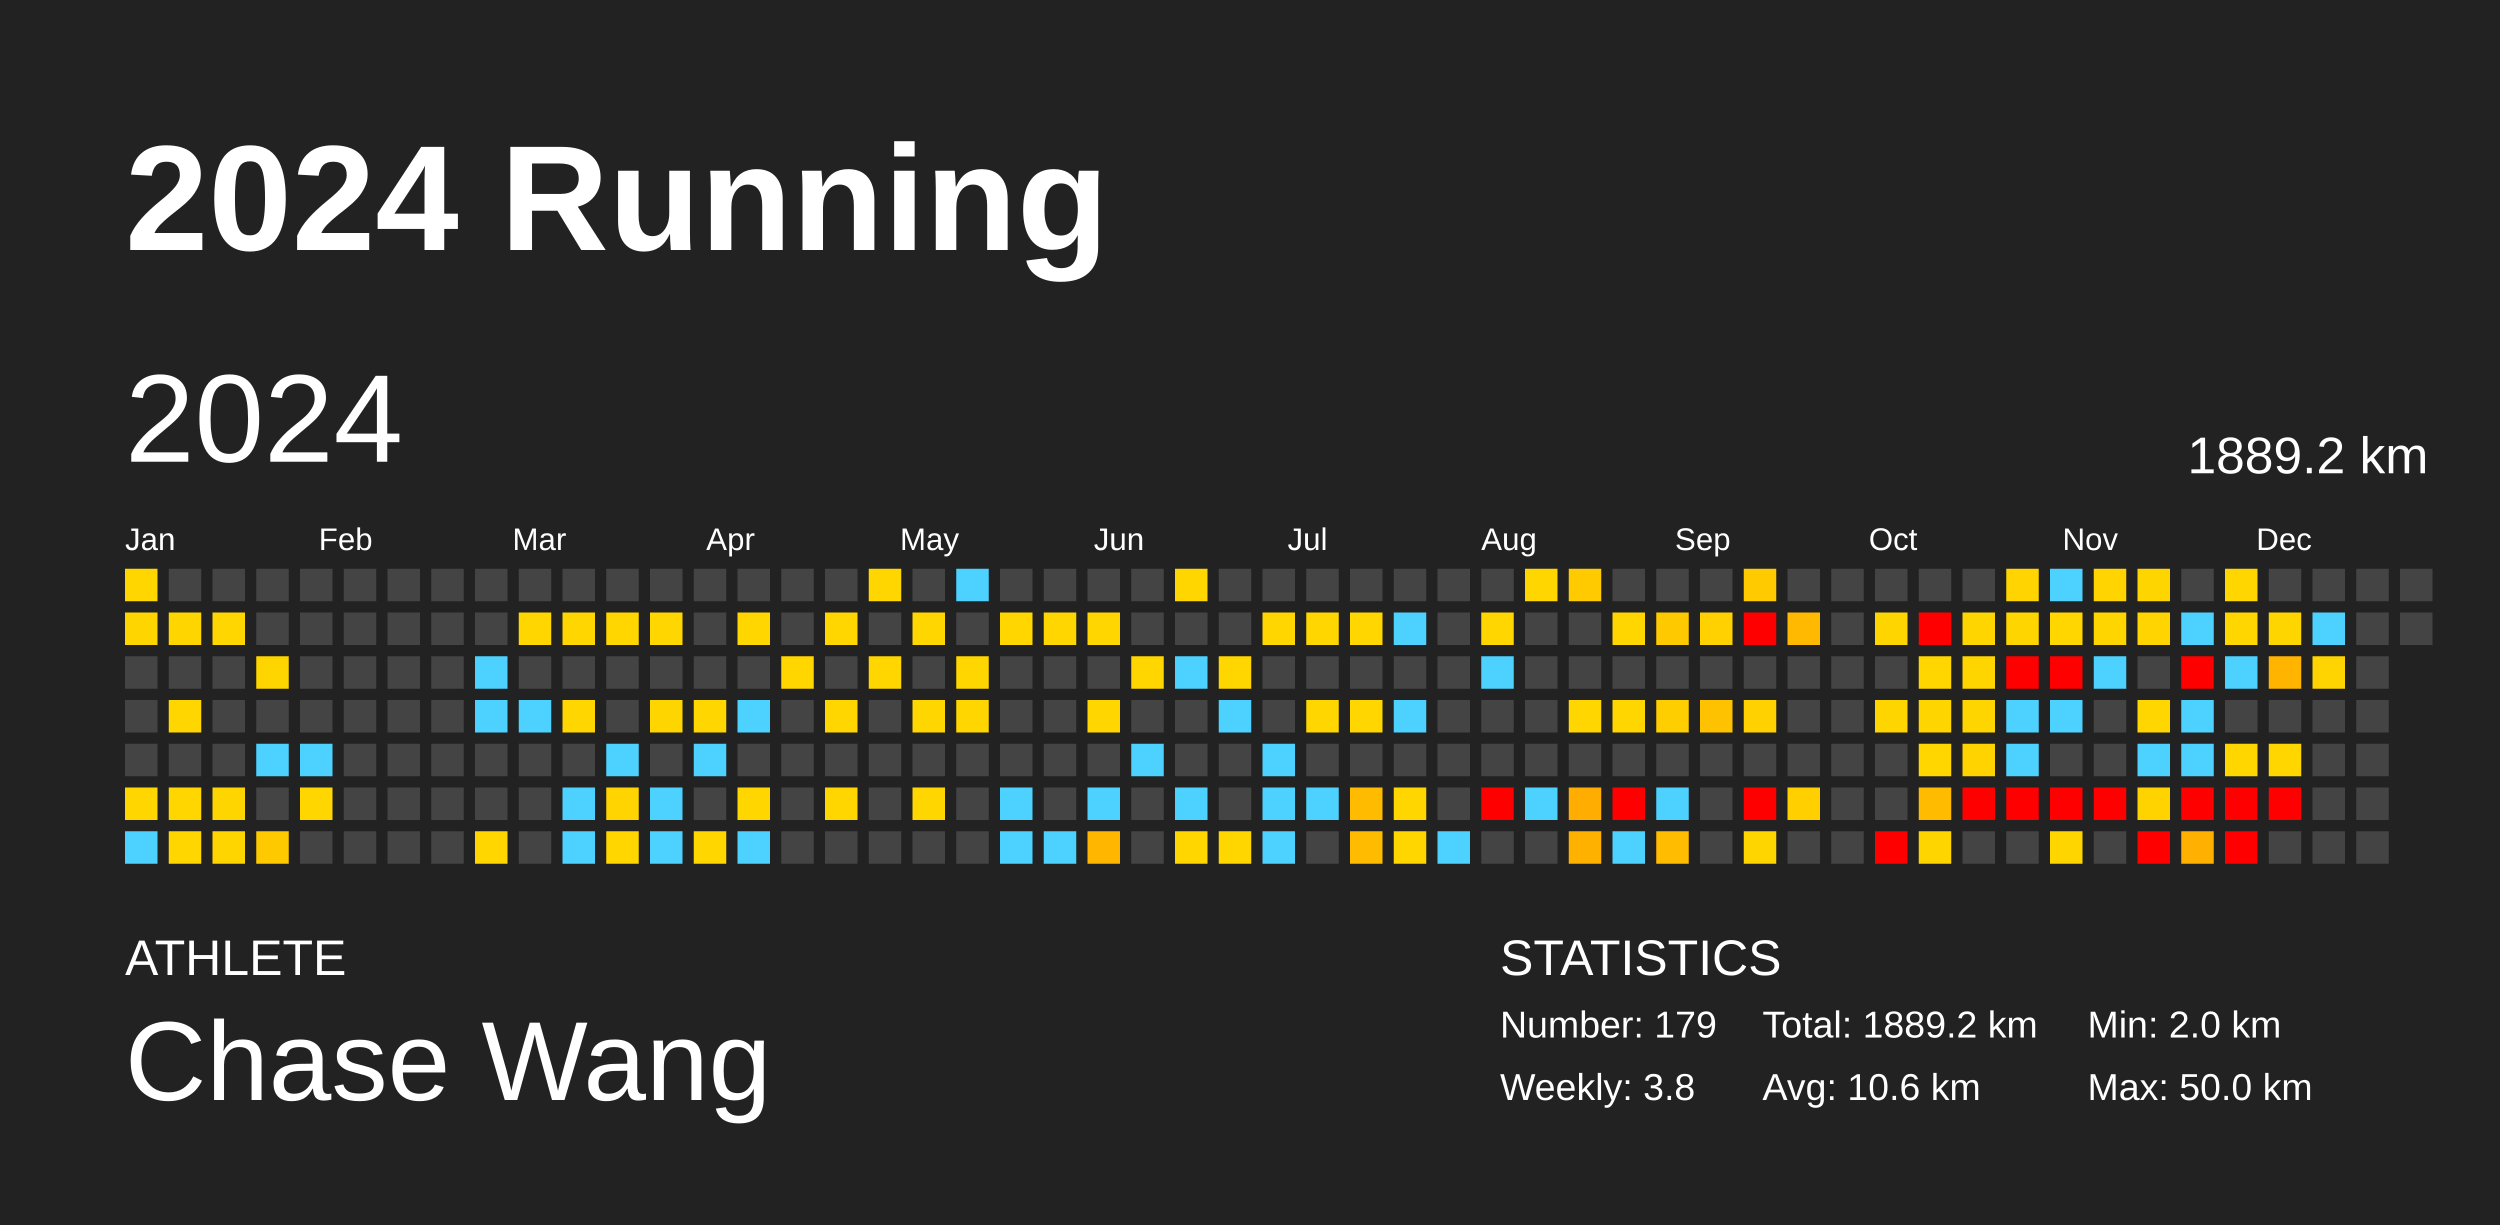
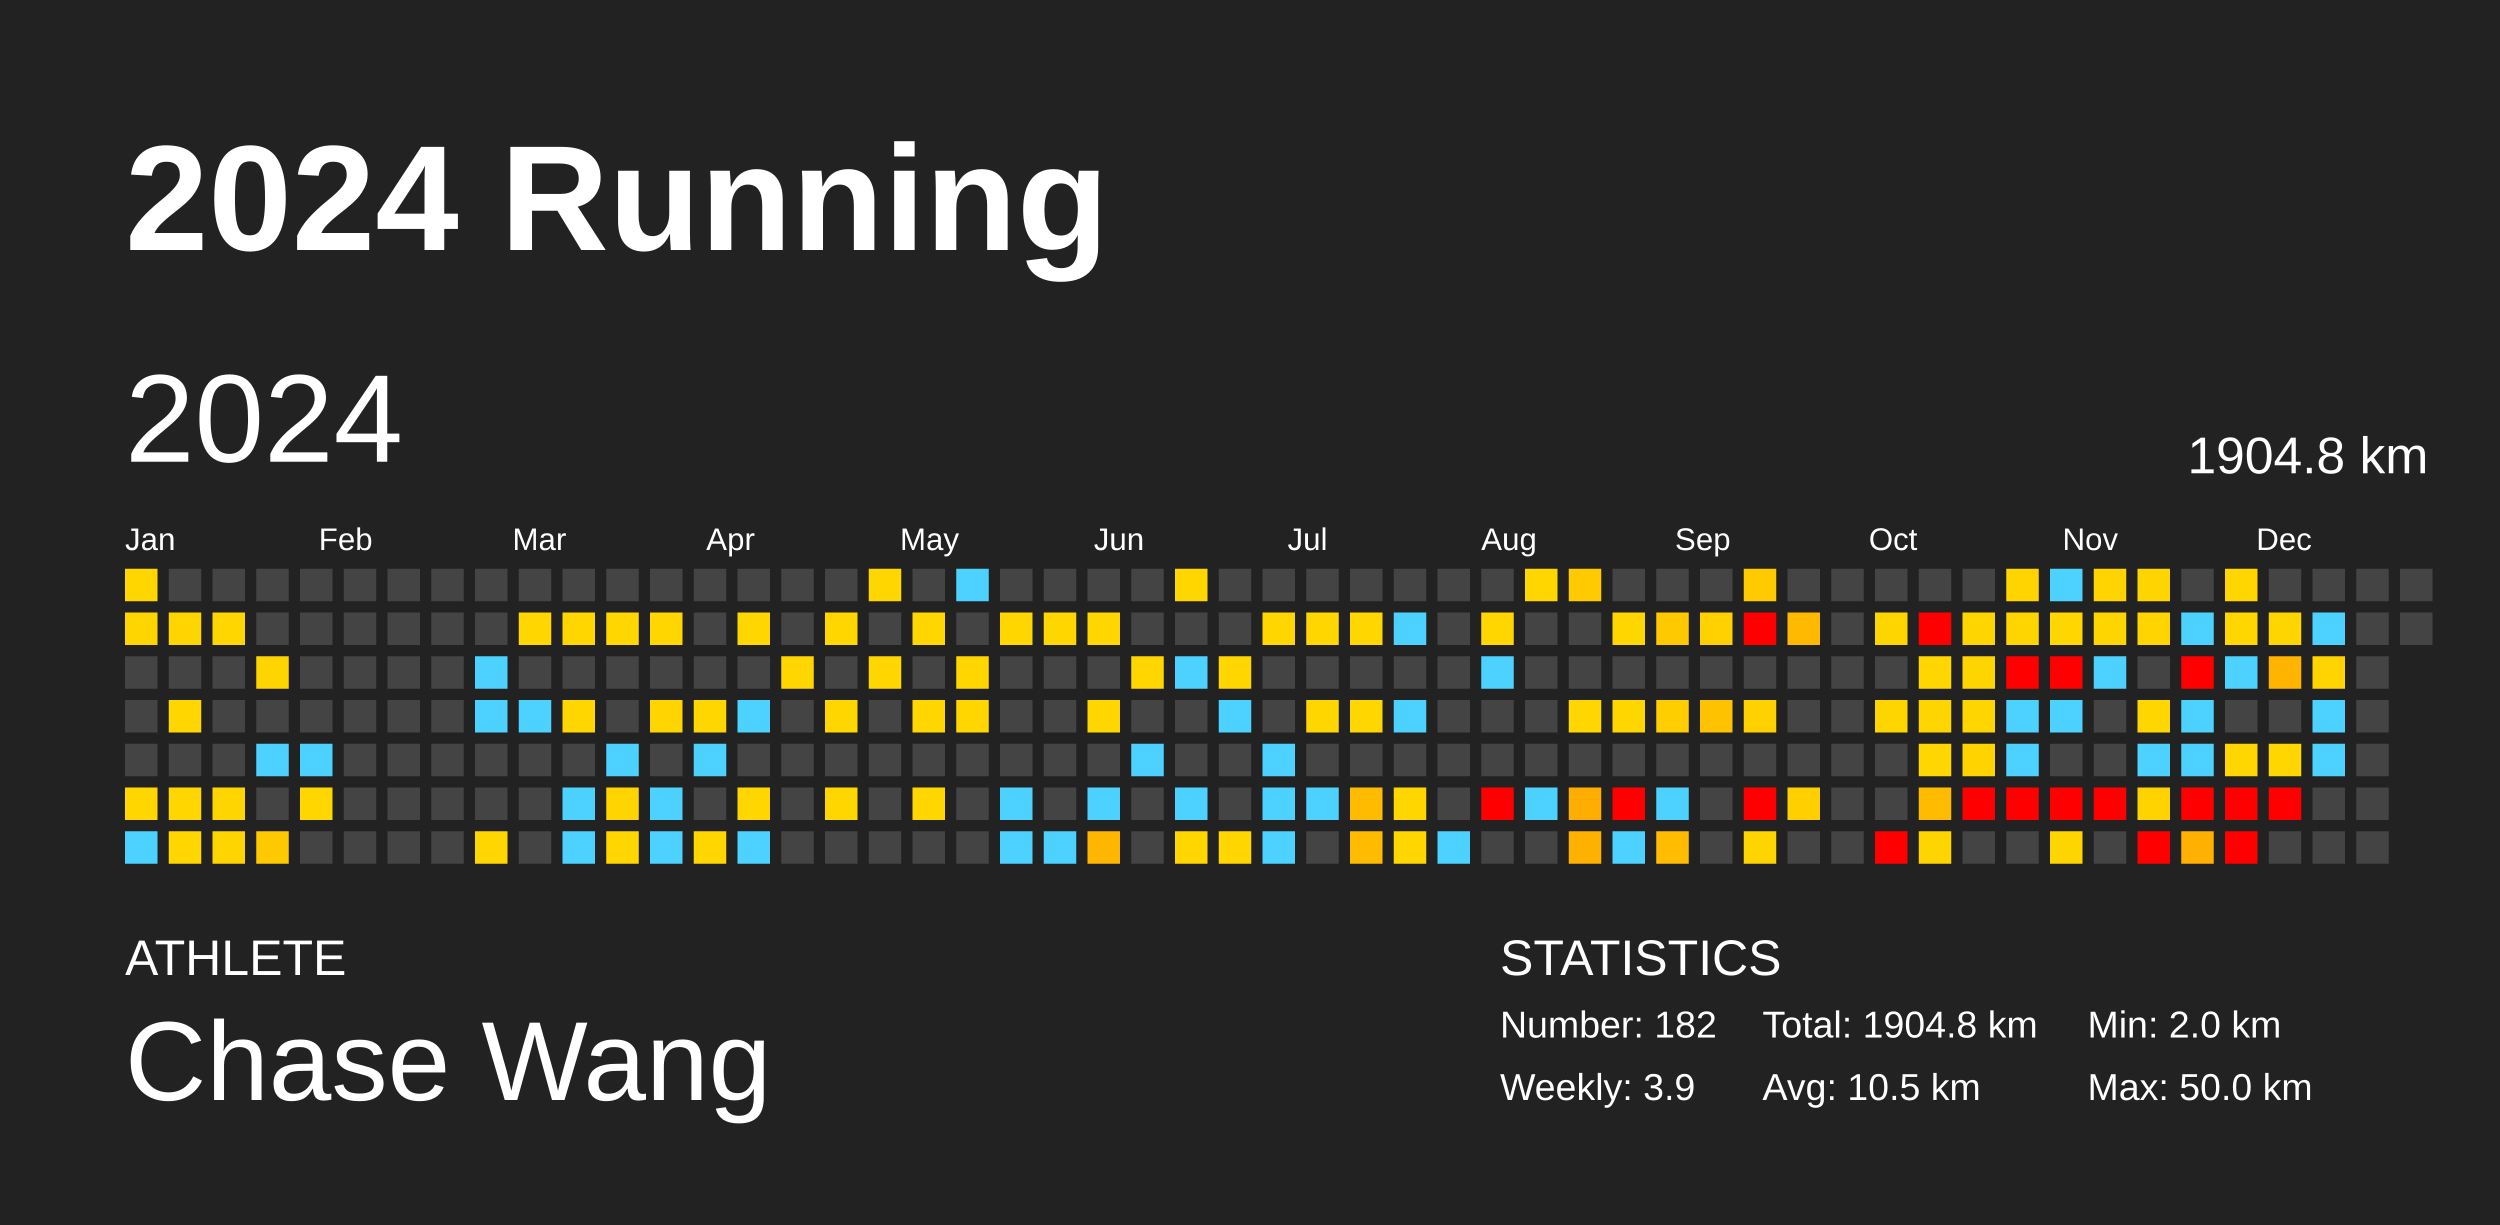
<svg xmlns="http://www.w3.org/2000/svg" baseProfile="full" height="98mm" version="1.1" viewBox="0,0,200,98" width="200mm">
  <defs />
  <rect fill="#222222" height="98" width="200" x="0" y="0" />
  <text fill="#FFFFFF" style="font-size:12px; font-family:Arial; font-weight:bold;" x="10" y="20">2024 Running</text>
  <text fill="#FFFFFF" style="font-size:4px; font-family:Arial" x="10" y="78">ATHLETE</text>
  <text fill="#FFFFFF" style="font-size:9px; font-family:Arial" x="10" y="88">Chase Wang</text>
  <text fill="#FFFFFF" style="font-size:4px; font-family:Arial" x="120" y="78">STATISTICS</text>
-   <text fill="#FFFFFF" style="font-size:3px; font-family:Arial" x="120" y="83">Number: 179</text>
-   <text fill="#FFFFFF" style="font-size:3px; font-family:Arial" x="120" y="88">Weekly: 3.8</text>
-   <text fill="#FFFFFF" style="font-size:3px; font-family:Arial" x="141" y="83">Total: 1889.2 km</text>
-   <text fill="#FFFFFF" style="font-size:3px; font-family:Arial" x="141" y="88">Avg: 10.6 km</text>
+   <text fill="#FFFFFF" style="font-size:3px; font-family:Arial" x="120" y="83">Number: 182</text>
+   <text fill="#FFFFFF" style="font-size:3px; font-family:Arial" x="120" y="88">Weekly: 3.9</text>
+   <text fill="#FFFFFF" style="font-size:3px; font-family:Arial" x="141" y="83">Total: 1904.8 km</text>
+   <text fill="#FFFFFF" style="font-size:3px; font-family:Arial" x="141" y="88">Avg: 10.5 km</text>
  <text fill="#FFFFFF" style="font-size:3px; font-family:Arial" x="167" y="83">Min: 2.0 km</text>
  <text fill="#FFFFFF" style="font-size:3px; font-family:Arial" x="167" y="88">Max: 50.0 km</text>
  <text dominant-baseline="hanging" fill="#FFFFFF" style="font-size:10.0px; font-family:Arial;" x="10" y="30">2024</text>
-   <text dominant-baseline="hanging" fill="#FFFFFF" style="font-size:4.125px; font-family:Arial;" x="175" y="35">1889.2 km</text>
+   <text dominant-baseline="hanging" fill="#FFFFFF" style="font-size:4.125px; font-family:Arial;" x="175" y="35">1904.8 km</text>
  <text fill="#FFFFFF" style="font-size:2.5px; font-family:Arial" x="10.0" y="44">Jan</text>
  <text fill="#FFFFFF" style="font-size:2.5px; font-family:Arial" x="25.5" y="44">Feb</text>
  <text fill="#FFFFFF" style="font-size:2.5px; font-family:Arial" x="41.0" y="44">Mar</text>
  <text fill="#FFFFFF" style="font-size:2.5px; font-family:Arial" x="56.5" y="44">Apr</text>
  <text fill="#FFFFFF" style="font-size:2.5px; font-family:Arial" x="72.0" y="44">May</text>
  <text fill="#FFFFFF" style="font-size:2.5px; font-family:Arial" x="87.5" y="44">Jun</text>
  <text fill="#FFFFFF" style="font-size:2.5px; font-family:Arial" x="103.0" y="44">Jul</text>
  <text fill="#FFFFFF" style="font-size:2.5px; font-family:Arial" x="118.5" y="44">Aug</text>
  <text fill="#FFFFFF" style="font-size:2.5px; font-family:Arial" x="134.0" y="44">Sep</text>
  <text fill="#FFFFFF" style="font-size:2.5px; font-family:Arial" x="149.5" y="44">Oct</text>
  <text fill="#FFFFFF" style="font-size:2.5px; font-family:Arial" x="165.0" y="44">Nov</text>
  <text fill="#FFFFFF" style="font-size:2.5px; font-family:Arial" x="180.5" y="44">Dec</text>
  <rect fill="#ffd600" height="2.6" width="2.6" x="10.0" y="45.5" />
  <rect fill="#ffd500" height="2.6" width="2.6" x="10.0" y="49.0" />
  <rect fill="#444444" height="2.6" width="2.6" x="10.0" y="52.5" />
  <rect fill="#444444" height="2.6" width="2.6" x="10.0" y="56.0" />
  <rect fill="#444444" height="2.6" width="2.6" x="10.0" y="59.5" />
  <rect fill="#ffd600" height="2.6" width="2.6" x="10.0" y="63.0" />
  <rect fill="#4dd2ff" height="2.6" width="2.6" x="10.0" y="66.5" />
  <rect fill="#444444" height="2.6" width="2.6" x="13.5" y="45.5" />
  <rect fill="#ffd500" height="2.6" width="2.6" x="13.5" y="49.0" />
  <rect fill="#444444" height="2.6" width="2.6" x="13.5" y="52.5" />
  <rect fill="#ffd600" height="2.6" width="2.6" x="13.5" y="56.0" />
  <rect fill="#444444" height="2.6" width="2.6" x="13.5" y="59.5" />
  <rect fill="#ffd600" height="2.6" width="2.6" x="13.5" y="63.0" />
  <rect fill="#ffd600" height="2.6" width="2.6" x="13.5" y="66.5" />
  <rect fill="#444444" height="2.6" width="2.6" x="17.0" y="45.5" />
  <rect fill="#ffd600" height="2.6" width="2.6" x="17.0" y="49.0" />
  <rect fill="#444444" height="2.6" width="2.6" x="17.0" y="52.5" />
  <rect fill="#444444" height="2.6" width="2.6" x="17.0" y="56.0" />
  <rect fill="#444444" height="2.6" width="2.6" x="17.0" y="59.5" />
  <rect fill="#ffd500" height="2.6" width="2.6" x="17.0" y="63.0" />
  <rect fill="#ffd500" height="2.6" width="2.6" x="17.0" y="66.5" />
  <rect fill="#444444" height="2.6" width="2.6" x="20.5" y="45.5" />
  <rect fill="#444444" height="2.6" width="2.6" x="20.5" y="49.0" />
  <rect fill="#ffd500" height="2.6" width="2.6" x="20.5" y="52.5" />
  <rect fill="#444444" height="2.6" width="2.6" x="20.5" y="56.0" />
  <rect fill="#4dd2ff" height="2.6" width="2.6" x="20.5" y="59.5" />
  <rect fill="#444444" height="2.6" width="2.6" x="20.5" y="63.0" />
  <rect fill="#ffc900" height="2.6" width="2.6" x="20.5" y="66.5" />
  <rect fill="#444444" height="2.6" width="2.6" x="24.0" y="45.5" />
  <rect fill="#444444" height="2.6" width="2.6" x="24.0" y="49.0" />
  <rect fill="#444444" height="2.6" width="2.6" x="24.0" y="52.5" />
  <rect fill="#444444" height="2.6" width="2.6" x="24.0" y="56.0" />
  <rect fill="#4dd2ff" height="2.6" width="2.6" x="24.0" y="59.5" />
  <rect fill="#ffd600" height="2.6" width="2.6" x="24.0" y="63.0" />
  <rect fill="#444444" height="2.6" width="2.6" x="24.0" y="66.5" />
  <rect fill="#444444" height="2.6" width="2.6" x="27.5" y="45.5" />
  <rect fill="#444444" height="2.6" width="2.6" x="27.5" y="49.0" />
  <rect fill="#444444" height="2.6" width="2.6" x="27.5" y="52.5" />
  <rect fill="#444444" height="2.6" width="2.6" x="27.5" y="56.0" />
  <rect fill="#444444" height="2.6" width="2.6" x="27.5" y="59.5" />
  <rect fill="#444444" height="2.6" width="2.6" x="27.5" y="63.0" />
  <rect fill="#444444" height="2.6" width="2.6" x="27.5" y="66.5" />
  <rect fill="#444444" height="2.6" width="2.6" x="31.0" y="45.5" />
  <rect fill="#444444" height="2.6" width="2.6" x="31.0" y="49.0" />
  <rect fill="#444444" height="2.6" width="2.6" x="31.0" y="52.5" />
  <rect fill="#444444" height="2.6" width="2.6" x="31.0" y="56.0" />
  <rect fill="#444444" height="2.6" width="2.6" x="31.0" y="59.5" />
  <rect fill="#444444" height="2.6" width="2.6" x="31.0" y="63.0" />
  <rect fill="#444444" height="2.6" width="2.6" x="31.0" y="66.5" />
  <rect fill="#444444" height="2.6" width="2.6" x="34.5" y="45.5" />
  <rect fill="#444444" height="2.6" width="2.6" x="34.5" y="49.0" />
  <rect fill="#444444" height="2.6" width="2.6" x="34.5" y="52.5" />
  <rect fill="#444444" height="2.6" width="2.6" x="34.5" y="56.0" />
  <rect fill="#444444" height="2.6" width="2.6" x="34.5" y="59.5" />
  <rect fill="#444444" height="2.6" width="2.6" x="34.5" y="63.0" />
  <rect fill="#444444" height="2.6" width="2.6" x="34.5" y="66.5" />
  <rect fill="#444444" height="2.6" width="2.6" x="38.0" y="45.5" />
  <rect fill="#444444" height="2.6" width="2.6" x="38.0" y="49.0" />
  <rect fill="#4dd2ff" height="2.6" width="2.6" x="38.0" y="52.5" />
  <rect fill="#4dd2ff" height="2.6" width="2.6" x="38.0" y="56.0" />
  <rect fill="#444444" height="2.6" width="2.6" x="38.0" y="59.5" />
  <rect fill="#444444" height="2.6" width="2.6" x="38.0" y="63.0" />
  <rect fill="#ffd600" height="2.6" width="2.6" x="38.0" y="66.5" />
  <rect fill="#444444" height="2.6" width="2.6" x="41.5" y="45.5" />
  <rect fill="#ffd600" height="2.6" width="2.6" x="41.5" y="49.0" />
  <rect fill="#444444" height="2.6" width="2.6" x="41.5" y="52.5" />
  <rect fill="#4dd2ff" height="2.6" width="2.6" x="41.5" y="56.0" />
  <rect fill="#444444" height="2.6" width="2.6" x="41.5" y="59.5" />
  <rect fill="#444444" height="2.6" width="2.6" x="41.5" y="63.0" />
  <rect fill="#444444" height="2.6" width="2.6" x="41.5" y="66.5" />
  <rect fill="#444444" height="2.6" width="2.6" x="45.0" y="45.5" />
  <rect fill="#ffd600" height="2.6" width="2.6" x="45.0" y="49.0" />
  <rect fill="#444444" height="2.6" width="2.6" x="45.0" y="52.5" />
  <rect fill="#ffd600" height="2.6" width="2.6" x="45.0" y="56.0" />
  <rect fill="#444444" height="2.6" width="2.6" x="45.0" y="59.5" />
  <rect fill="#4dd2ff" height="2.6" width="2.6" x="45.0" y="63.0" />
  <rect fill="#4dd2ff" height="2.6" width="2.6" x="45.0" y="66.5" />
  <rect fill="#444444" height="2.6" width="2.6" x="48.5" y="45.5" />
  <rect fill="#ffd600" height="2.6" width="2.6" x="48.5" y="49.0" />
  <rect fill="#444444" height="2.6" width="2.6" x="48.5" y="52.5" />
  <rect fill="#444444" height="2.6" width="2.6" x="48.5" y="56.0" />
  <rect fill="#4dd2ff" height="2.6" width="2.6" x="48.5" y="59.5" />
  <rect fill="#ffd400" height="2.6" width="2.6" x="48.5" y="63.0" />
  <rect fill="#ffd600" height="2.6" width="2.6" x="48.5" y="66.5" />
  <rect fill="#444444" height="2.6" width="2.6" x="52.0" y="45.5" />
  <rect fill="#ffd600" height="2.6" width="2.6" x="52.0" y="49.0" />
  <rect fill="#444444" height="2.6" width="2.6" x="52.0" y="52.5" />
  <rect fill="#ffd500" height="2.6" width="2.6" x="52.0" y="56.0" />
  <rect fill="#444444" height="2.6" width="2.6" x="52.0" y="59.5" />
  <rect fill="#4dd2ff" height="2.6" width="2.6" x="52.0" y="63.0" />
  <rect fill="#4dd2ff" height="2.6" width="2.6" x="52.0" y="66.5" />
  <rect fill="#444444" height="2.6" width="2.6" x="55.5" y="45.5" />
  <rect fill="#444444" height="2.6" width="2.6" x="55.5" y="49.0" />
  <rect fill="#444444" height="2.6" width="2.6" x="55.5" y="52.5" />
  <rect fill="#ffd600" height="2.6" width="2.6" x="55.5" y="56.0" />
  <rect fill="#4dd2ff" height="2.6" width="2.6" x="55.5" y="59.5" />
  <rect fill="#444444" height="2.6" width="2.6" x="55.5" y="63.0" />
  <rect fill="#ffd600" height="2.6" width="2.6" x="55.5" y="66.5" />
  <rect fill="#444444" height="2.6" width="2.6" x="59.0" y="45.5" />
  <rect fill="#ffd600" height="2.6" width="2.6" x="59.0" y="49.0" />
  <rect fill="#444444" height="2.6" width="2.6" x="59.0" y="52.5" />
  <rect fill="#4dd2ff" height="2.6" width="2.6" x="59.0" y="56.0" />
  <rect fill="#444444" height="2.6" width="2.6" x="59.0" y="59.5" />
  <rect fill="#ffd600" height="2.6" width="2.6" x="59.0" y="63.0" />
  <rect fill="#4dd2ff" height="2.6" width="2.6" x="59.0" y="66.5" />
  <rect fill="#444444" height="2.6" width="2.6" x="62.5" y="45.5" />
  <rect fill="#444444" height="2.6" width="2.6" x="62.5" y="49.0" />
  <rect fill="#ffd600" height="2.6" width="2.6" x="62.5" y="52.5" />
  <rect fill="#444444" height="2.6" width="2.6" x="62.5" y="56.0" />
  <rect fill="#444444" height="2.6" width="2.6" x="62.5" y="59.5" />
  <rect fill="#444444" height="2.6" width="2.6" x="62.5" y="63.0" />
  <rect fill="#444444" height="2.6" width="2.6" x="62.5" y="66.5" />
  <rect fill="#444444" height="2.6" width="2.6" x="66.0" y="45.5" />
  <rect fill="#ffd600" height="2.6" width="2.6" x="66.0" y="49.0" />
  <rect fill="#444444" height="2.6" width="2.6" x="66.0" y="52.5" />
  <rect fill="#ffd600" height="2.6" width="2.6" x="66.0" y="56.0" />
  <rect fill="#444444" height="2.6" width="2.6" x="66.0" y="59.5" />
  <rect fill="#ffd600" height="2.6" width="2.6" x="66.0" y="63.0" />
  <rect fill="#444444" height="2.6" width="2.6" x="66.0" y="66.5" />
  <rect fill="#ffd600" height="2.6" width="2.6" x="69.5" y="45.5" />
  <rect fill="#444444" height="2.6" width="2.6" x="69.5" y="49.0" />
  <rect fill="#ffd600" height="2.6" width="2.6" x="69.5" y="52.5" />
  <rect fill="#444444" height="2.6" width="2.6" x="69.5" y="56.0" />
  <rect fill="#444444" height="2.6" width="2.6" x="69.5" y="59.5" />
  <rect fill="#444444" height="2.6" width="2.6" x="69.5" y="63.0" />
  <rect fill="#444444" height="2.6" width="2.6" x="69.5" y="66.5" />
  <rect fill="#444444" height="2.6" width="2.6" x="73.0" y="45.5" />
  <rect fill="#ffd600" height="2.6" width="2.6" x="73.0" y="49.0" />
  <rect fill="#444444" height="2.6" width="2.6" x="73.0" y="52.5" />
  <rect fill="#ffd600" height="2.6" width="2.6" x="73.0" y="56.0" />
  <rect fill="#444444" height="2.6" width="2.6" x="73.0" y="59.5" />
  <rect fill="#ffd600" height="2.6" width="2.6" x="73.0" y="63.0" />
  <rect fill="#444444" height="2.6" width="2.6" x="73.0" y="66.5" />
  <rect fill="#4dd2ff" height="2.6" width="2.6" x="76.5" y="45.5" />
  <rect fill="#444444" height="2.6" width="2.6" x="76.5" y="49.0" />
  <rect fill="#ffd600" height="2.6" width="2.6" x="76.5" y="52.5" />
  <rect fill="#ffd600" height="2.6" width="2.6" x="76.5" y="56.0" />
  <rect fill="#444444" height="2.6" width="2.6" x="76.5" y="59.5" />
  <rect fill="#444444" height="2.6" width="2.6" x="76.5" y="63.0" />
  <rect fill="#444444" height="2.6" width="2.6" x="76.5" y="66.5" />
  <rect fill="#444444" height="2.6" width="2.6" x="80.0" y="45.5" />
  <rect fill="#ffd600" height="2.6" width="2.6" x="80.0" y="49.0" />
  <rect fill="#444444" height="2.6" width="2.6" x="80.0" y="52.5" />
  <rect fill="#444444" height="2.6" width="2.6" x="80.0" y="56.0" />
  <rect fill="#444444" height="2.6" width="2.6" x="80.0" y="59.5" />
  <rect fill="#4dd2ff" height="2.6" width="2.6" x="80.0" y="63.0" />
  <rect fill="#4dd2ff" height="2.6" width="2.6" x="80.0" y="66.5" />
  <rect fill="#444444" height="2.6" width="2.6" x="83.5" y="45.5" />
  <rect fill="#ffd600" height="2.6" width="2.6" x="83.5" y="49.0" />
  <rect fill="#444444" height="2.6" width="2.6" x="83.5" y="52.5" />
  <rect fill="#444444" height="2.6" width="2.6" x="83.5" y="56.0" />
  <rect fill="#444444" height="2.6" width="2.6" x="83.5" y="59.5" />
  <rect fill="#444444" height="2.6" width="2.6" x="83.5" y="63.0" />
  <rect fill="#4dd2ff" height="2.6" width="2.6" x="83.5" y="66.5" />
  <rect fill="#444444" height="2.6" width="2.6" x="87.0" y="45.5" />
  <rect fill="#ffd600" height="2.6" width="2.6" x="87.0" y="49.0" />
  <rect fill="#444444" height="2.6" width="2.6" x="87.0" y="52.5" />
  <rect fill="#ffd600" height="2.6" width="2.6" x="87.0" y="56.0" />
  <rect fill="#444444" height="2.6" width="2.6" x="87.0" y="59.5" />
  <rect fill="#4dd2ff" height="2.6" width="2.6" x="87.0" y="63.0" />
  <rect fill="#ffb600" height="2.6" width="2.6" x="87.0" y="66.5" />
  <rect fill="#444444" height="2.6" width="2.6" x="90.5" y="45.5" />
  <rect fill="#444444" height="2.6" width="2.6" x="90.5" y="49.0" />
  <rect fill="#ffd600" height="2.6" width="2.6" x="90.5" y="52.5" />
  <rect fill="#444444" height="2.6" width="2.6" x="90.5" y="56.0" />
  <rect fill="#4dd2ff" height="2.6" width="2.6" x="90.5" y="59.5" />
  <rect fill="#444444" height="2.6" width="2.6" x="90.5" y="63.0" />
  <rect fill="#444444" height="2.6" width="2.6" x="90.5" y="66.5" />
  <rect fill="#ffd600" height="2.6" width="2.6" x="94.0" y="45.5" />
  <rect fill="#444444" height="2.6" width="2.6" x="94.0" y="49.0" />
  <rect fill="#4dd2ff" height="2.6" width="2.6" x="94.0" y="52.5" />
  <rect fill="#444444" height="2.6" width="2.6" x="94.0" y="56.0" />
  <rect fill="#444444" height="2.6" width="2.6" x="94.0" y="59.5" />
  <rect fill="#4dd2ff" height="2.6" width="2.6" x="94.0" y="63.0" />
  <rect fill="#ffd600" height="2.6" width="2.6" x="94.0" y="66.5" />
  <rect fill="#444444" height="2.6" width="2.6" x="97.5" y="45.5" />
  <rect fill="#444444" height="2.6" width="2.6" x="97.5" y="49.0" />
  <rect fill="#ffd600" height="2.6" width="2.6" x="97.5" y="52.5" />
  <rect fill="#4dd2ff" height="2.6" width="2.6" x="97.5" y="56.0" />
  <rect fill="#444444" height="2.6" width="2.6" x="97.5" y="59.5" />
  <rect fill="#444444" height="2.6" width="2.6" x="97.5" y="63.0" />
  <rect fill="#ffd600" height="2.6" width="2.6" x="97.5" y="66.5" />
  <rect fill="#444444" height="2.6" width="2.6" x="101.0" y="45.5" />
  <rect fill="#ffd600" height="2.6" width="2.6" x="101.0" y="49.0" />
  <rect fill="#444444" height="2.6" width="2.6" x="101.0" y="52.5" />
  <rect fill="#444444" height="2.6" width="2.6" x="101.0" y="56.0" />
  <rect fill="#4dd2ff" height="2.6" width="2.6" x="101.0" y="59.5" />
  <rect fill="#4dd2ff" height="2.6" width="2.6" x="101.0" y="63.0" />
  <rect fill="#4dd2ff" height="2.6" width="2.6" x="101.0" y="66.5" />
  <rect fill="#444444" height="2.6" width="2.6" x="104.5" y="45.5" />
  <rect fill="#ffd600" height="2.6" width="2.6" x="104.5" y="49.0" />
  <rect fill="#444444" height="2.6" width="2.6" x="104.5" y="52.5" />
  <rect fill="#ffd600" height="2.6" width="2.6" x="104.5" y="56.0" />
  <rect fill="#444444" height="2.6" width="2.6" x="104.5" y="59.5" />
  <rect fill="#4dd2ff" height="2.6" width="2.6" x="104.5" y="63.0" />
  <rect fill="#444444" height="2.6" width="2.6" x="104.5" y="66.5" />
  <rect fill="#444444" height="2.6" width="2.6" x="108.0" y="45.5" />
  <rect fill="#ffd600" height="2.6" width="2.6" x="108.0" y="49.0" />
  <rect fill="#444444" height="2.6" width="2.6" x="108.0" y="52.5" />
  <rect fill="#ffd600" height="2.6" width="2.6" x="108.0" y="56.0" />
  <rect fill="#444444" height="2.6" width="2.6" x="108.0" y="59.5" />
  <rect fill="#ffbb00" height="2.6" width="2.6" x="108.0" y="63.0" />
  <rect fill="#ffbb00" height="2.6" width="2.6" x="108.0" y="66.5" />
  <rect fill="#444444" height="2.6" width="2.6" x="111.5" y="45.5" />
  <rect fill="#4dd2ff" height="2.6" width="2.6" x="111.5" y="49.0" />
  <rect fill="#444444" height="2.6" width="2.6" x="111.5" y="52.5" />
  <rect fill="#4dd2ff" height="2.6" width="2.6" x="111.5" y="56.0" />
  <rect fill="#444444" height="2.6" width="2.6" x="111.5" y="59.5" />
  <rect fill="#ffd600" height="2.6" width="2.6" x="111.5" y="63.0" />
  <rect fill="#ffd600" height="2.6" width="2.6" x="111.5" y="66.5" />
  <rect fill="#444444" height="2.6" width="2.6" x="115.0" y="45.5" />
  <rect fill="#444444" height="2.6" width="2.6" x="115.0" y="49.0" />
  <rect fill="#444444" height="2.6" width="2.6" x="115.0" y="52.5" />
  <rect fill="#444444" height="2.6" width="2.6" x="115.0" y="56.0" />
  <rect fill="#444444" height="2.6" width="2.6" x="115.0" y="59.5" />
  <rect fill="#444444" height="2.6" width="2.6" x="115.0" y="63.0" />
  <rect fill="#4dd2ff" height="2.6" width="2.6" x="115.0" y="66.5" />
  <rect fill="#444444" height="2.6" width="2.6" x="118.5" y="45.5" />
  <rect fill="#ffd600" height="2.6" width="2.6" x="118.5" y="49.0" />
  <rect fill="#4dd2ff" height="2.6" width="2.6" x="118.5" y="52.5" />
  <rect fill="#444444" height="2.6" width="2.6" x="118.5" y="56.0" />
  <rect fill="#444444" height="2.6" width="2.6" x="118.5" y="59.5" />
  <rect fill="red" height="2.6" width="2.6" x="118.5" y="63.0" />
  <rect fill="#444444" height="2.6" width="2.6" x="118.5" y="66.5" />
  <rect fill="#ffd600" height="2.6" width="2.6" x="122.0" y="45.5" />
  <rect fill="#444444" height="2.6" width="2.6" x="122.0" y="49.0" />
  <rect fill="#444444" height="2.6" width="2.6" x="122.0" y="52.5" />
  <rect fill="#444444" height="2.6" width="2.6" x="122.0" y="56.0" />
  <rect fill="#444444" height="2.6" width="2.6" x="122.0" y="59.5" />
  <rect fill="#4dd2ff" height="2.6" width="2.6" x="122.0" y="63.0" />
  <rect fill="#444444" height="2.6" width="2.6" x="122.0" y="66.5" />
  <rect fill="#ffcb00" height="2.6" width="2.6" x="125.5" y="45.5" />
  <rect fill="#444444" height="2.6" width="2.6" x="125.5" y="49.0" />
  <rect fill="#444444" height="2.6" width="2.6" x="125.5" y="52.5" />
  <rect fill="#ffd600" height="2.6" width="2.6" x="125.5" y="56.0" />
  <rect fill="#444444" height="2.6" width="2.6" x="125.5" y="59.5" />
  <rect fill="#ffad00" height="2.6" width="2.6" x="125.5" y="63.0" />
  <rect fill="#ffb100" height="2.6" width="2.6" x="125.5" y="66.5" />
  <rect fill="#444444" height="2.6" width="2.6" x="129.0" y="45.5" />
  <rect fill="#ffd600" height="2.6" width="2.6" x="129.0" y="49.0" />
  <rect fill="#444444" height="2.6" width="2.6" x="129.0" y="52.5" />
  <rect fill="#ffd600" height="2.6" width="2.6" x="129.0" y="56.0" />
  <rect fill="#444444" height="2.6" width="2.6" x="129.0" y="59.5" />
  <rect fill="red" height="2.6" width="2.6" x="129.0" y="63.0" />
  <rect fill="#4dd2ff" height="2.6" width="2.6" x="129.0" y="66.5" />
  <rect fill="#444444" height="2.6" width="2.6" x="132.5" y="45.5" />
  <rect fill="#ffc900" height="2.6" width="2.6" x="132.5" y="49.0" />
  <rect fill="#444444" height="2.6" width="2.6" x="132.5" y="52.5" />
  <rect fill="#ffce00" height="2.6" width="2.6" x="132.5" y="56.0" />
  <rect fill="#444444" height="2.6" width="2.6" x="132.5" y="59.5" />
  <rect fill="#4dd2ff" height="2.6" width="2.6" x="132.5" y="63.0" />
  <rect fill="#ffbc00" height="2.6" width="2.6" x="132.5" y="66.5" />
  <rect fill="#444444" height="2.6" width="2.6" x="136.0" y="45.5" />
  <rect fill="#ffd100" height="2.6" width="2.6" x="136.0" y="49.0" />
  <rect fill="#444444" height="2.6" width="2.6" x="136.0" y="52.5" />
  <rect fill="#ffc200" height="2.6" width="2.6" x="136.0" y="56.0" />
  <rect fill="#444444" height="2.6" width="2.6" x="136.0" y="59.5" />
  <rect fill="#444444" height="2.6" width="2.6" x="136.0" y="63.0" />
  <rect fill="#444444" height="2.6" width="2.6" x="136.0" y="66.5" />
  <rect fill="#ffcb00" height="2.6" width="2.6" x="139.5" y="45.5" />
  <rect fill="red" height="2.6" width="2.6" x="139.5" y="49.0" />
  <rect fill="#444444" height="2.6" width="2.6" x="139.5" y="52.5" />
  <rect fill="#ffd100" height="2.6" width="2.6" x="139.5" y="56.0" />
  <rect fill="#444444" height="2.6" width="2.6" x="139.5" y="59.5" />
  <rect fill="red" height="2.6" width="2.6" x="139.5" y="63.0" />
  <rect fill="#ffd500" height="2.6" width="2.6" x="139.5" y="66.5" />
  <rect fill="#444444" height="2.6" width="2.6" x="143.0" y="45.5" />
  <rect fill="#ffb900" height="2.6" width="2.6" x="143.0" y="49.0" />
  <rect fill="#444444" height="2.6" width="2.6" x="143.0" y="52.5" />
  <rect fill="#444444" height="2.6" width="2.6" x="143.0" y="56.0" />
  <rect fill="#444444" height="2.6" width="2.6" x="143.0" y="59.5" />
  <rect fill="#ffcf00" height="2.6" width="2.6" x="143.0" y="63.0" />
  <rect fill="#444444" height="2.6" width="2.6" x="143.0" y="66.5" />
  <rect fill="#444444" height="2.6" width="2.6" x="146.5" y="45.5" />
  <rect fill="#444444" height="2.6" width="2.6" x="146.5" y="49.0" />
  <rect fill="#444444" height="2.6" width="2.6" x="146.5" y="52.5" />
  <rect fill="#444444" height="2.6" width="2.6" x="146.5" y="56.0" />
  <rect fill="#444444" height="2.6" width="2.6" x="146.5" y="59.5" />
  <rect fill="#444444" height="2.6" width="2.6" x="146.5" y="63.0" />
  <rect fill="#444444" height="2.6" width="2.6" x="146.5" y="66.5" />
  <rect fill="#444444" height="2.6" width="2.6" x="150.0" y="45.5" />
  <rect fill="#ffd500" height="2.6" width="2.6" x="150.0" y="49.0" />
  <rect fill="#444444" height="2.6" width="2.6" x="150.0" y="52.5" />
  <rect fill="#ffd500" height="2.6" width="2.6" x="150.0" y="56.0" />
  <rect fill="#444444" height="2.6" width="2.6" x="150.0" y="59.5" />
  <rect fill="#444444" height="2.6" width="2.6" x="150.0" y="63.0" />
  <rect fill="red" height="2.6" width="2.6" x="150.0" y="66.5" />
  <rect fill="#444444" height="2.6" width="2.6" x="153.5" y="45.5" />
  <rect fill="red" height="2.6" width="2.6" x="153.5" y="49.0" />
  <rect fill="#ffd600" height="2.6" width="2.6" x="153.5" y="52.5" />
  <rect fill="#ffd500" height="2.6" width="2.6" x="153.5" y="56.0" />
  <rect fill="#ffd600" height="2.6" width="2.6" x="153.5" y="59.5" />
  <rect fill="#ffbb00" height="2.6" width="2.6" x="153.5" y="63.0" />
  <rect fill="#ffd500" height="2.6" width="2.6" x="153.5" y="66.5" />
  <rect fill="#444444" height="2.6" width="2.6" x="157.0" y="45.5" />
  <rect fill="#ffd500" height="2.6" width="2.6" x="157.0" y="49.0" />
  <rect fill="#ffd500" height="2.6" width="2.6" x="157.0" y="52.5" />
  <rect fill="#ffd500" height="2.6" width="2.6" x="157.0" y="56.0" />
  <rect fill="#ffd300" height="2.6" width="2.6" x="157.0" y="59.5" />
  <rect fill="red" height="2.6" width="2.6" x="157.0" y="63.0" />
  <rect fill="#444444" height="2.6" width="2.6" x="157.0" y="66.5" />
  <rect fill="#ffd400" height="2.6" width="2.6" x="160.5" y="45.5" />
  <rect fill="#ffd500" height="2.6" width="2.6" x="160.5" y="49.0" />
  <rect fill="red" height="2.6" width="2.6" x="160.5" y="52.5" />
  <rect fill="#4dd2ff" height="2.6" width="2.6" x="160.5" y="56.0" />
  <rect fill="#4dd2ff" height="2.6" width="2.6" x="160.5" y="59.5" />
  <rect fill="red" height="2.6" width="2.6" x="160.5" y="63.0" />
  <rect fill="#444444" height="2.6" width="2.6" x="160.5" y="66.5" />
  <rect fill="#4dd2ff" height="2.6" width="2.6" x="164.0" y="45.5" />
  <rect fill="#ffd600" height="2.6" width="2.6" x="164.0" y="49.0" />
  <rect fill="red" height="2.6" width="2.6" x="164.0" y="52.5" />
  <rect fill="#4dd2ff" height="2.6" width="2.6" x="164.0" y="56.0" />
  <rect fill="#444444" height="2.6" width="2.6" x="164.0" y="59.5" />
  <rect fill="red" height="2.6" width="2.6" x="164.0" y="63.0" />
  <rect fill="#ffd500" height="2.6" width="2.6" x="164.0" y="66.5" />
  <rect fill="#ffd400" height="2.6" width="2.6" x="167.5" y="45.5" />
  <rect fill="#ffd500" height="2.6" width="2.6" x="167.5" y="49.0" />
  <rect fill="#4dd2ff" height="2.6" width="2.6" x="167.5" y="52.5" />
  <rect fill="#444444" height="2.6" width="2.6" x="167.5" y="56.0" />
  <rect fill="#444444" height="2.6" width="2.6" x="167.5" y="59.5" />
  <rect fill="red" height="2.6" width="2.6" x="167.5" y="63.0" />
  <rect fill="#444444" height="2.6" width="2.6" x="167.5" y="66.5" />
  <rect fill="#ffd500" height="2.6" width="2.6" x="171.0" y="45.5" />
  <rect fill="#ffd400" height="2.6" width="2.6" x="171.0" y="49.0" />
  <rect fill="#444444" height="2.6" width="2.6" x="171.0" y="52.5" />
  <rect fill="#ffd600" height="2.6" width="2.6" x="171.0" y="56.0" />
  <rect fill="#4dd2ff" height="2.6" width="2.6" x="171.0" y="59.5" />
  <rect fill="#ffd300" height="2.6" width="2.6" x="171.0" y="63.0" />
  <rect fill="red" height="2.6" width="2.6" x="171.0" y="66.5" />
  <rect fill="#444444" height="2.6" width="2.6" x="174.5" y="45.5" />
  <rect fill="#4dd2ff" height="2.6" width="2.6" x="174.5" y="49.0" />
  <rect fill="red" height="2.6" width="2.6" x="174.5" y="52.5" />
  <rect fill="#4dd2ff" height="2.6" width="2.6" x="174.5" y="56.0" />
  <rect fill="#4dd2ff" height="2.6" width="2.6" x="174.5" y="59.5" />
  <rect fill="red" height="2.6" width="2.6" x="174.5" y="63.0" />
  <rect fill="#ffb000" height="2.6" width="2.6" x="174.5" y="66.5" />
  <rect fill="#ffd600" height="2.6" width="2.6" x="178.0" y="45.5" />
  <rect fill="#ffd600" height="2.6" width="2.6" x="178.0" y="49.0" />
  <rect fill="#4dd2ff" height="2.6" width="2.6" x="178.0" y="52.5" />
  <rect fill="#444444" height="2.6" width="2.6" x="178.0" y="56.0" />
  <rect fill="#ffd600" height="2.6" width="2.6" x="178.0" y="59.5" />
  <rect fill="red" height="2.6" width="2.6" x="178.0" y="63.0" />
  <rect fill="red" height="2.6" width="2.6" x="178.0" y="66.5" />
  <rect fill="#444444" height="2.6" width="2.6" x="181.5" y="45.5" />
  <rect fill="#ffd500" height="2.6" width="2.6" x="181.5" y="49.0" />
  <rect fill="#ffb400" height="2.6" width="2.6" x="181.5" y="52.5" />
  <rect fill="#444444" height="2.6" width="2.6" x="181.5" y="56.0" />
  <rect fill="#ffd600" height="2.6" width="2.6" x="181.5" y="59.5" />
  <rect fill="red" height="2.6" width="2.6" x="181.5" y="63.0" />
  <rect fill="#444444" height="2.6" width="2.6" x="181.5" y="66.5" />
  <rect fill="#444444" height="2.6" width="2.6" x="185.0" y="45.5" />
  <rect fill="#4dd2ff" height="2.6" width="2.6" x="185.0" y="49.0" />
  <rect fill="#ffd400" height="2.6" width="2.6" x="185.0" y="52.5" />
-   <rect fill="#444444" height="2.6" width="2.6" x="185.0" y="56.0" />
-   <rect fill="#444444" height="2.6" width="2.6" x="185.0" y="59.5" />
+   <rect fill="#4dd2ff" height="2.6" width="2.6" x="185.0" y="56.0" />
+   <rect fill="#4dd2ff" height="2.6" width="2.6" x="185.0" y="59.5" />
  <rect fill="#444444" height="2.6" width="2.6" x="185.0" y="63.0" />
  <rect fill="#444444" height="2.6" width="2.6" x="185.0" y="66.5" />
  <rect fill="#444444" height="2.6" width="2.6" x="188.5" y="45.5" />
  <rect fill="#444444" height="2.6" width="2.6" x="188.5" y="49.0" />
  <rect fill="#444444" height="2.6" width="2.6" x="188.5" y="52.5" />
  <rect fill="#444444" height="2.6" width="2.6" x="188.5" y="56.0" />
  <rect fill="#444444" height="2.6" width="2.6" x="188.5" y="59.5" />
  <rect fill="#444444" height="2.6" width="2.6" x="188.5" y="63.0" />
  <rect fill="#444444" height="2.6" width="2.6" x="188.5" y="66.5" />
  <rect fill="#444444" height="2.6" width="2.6" x="192.0" y="45.5" />
  <rect fill="#444444" height="2.6" width="2.6" x="192.0" y="49.0" />
</svg>
